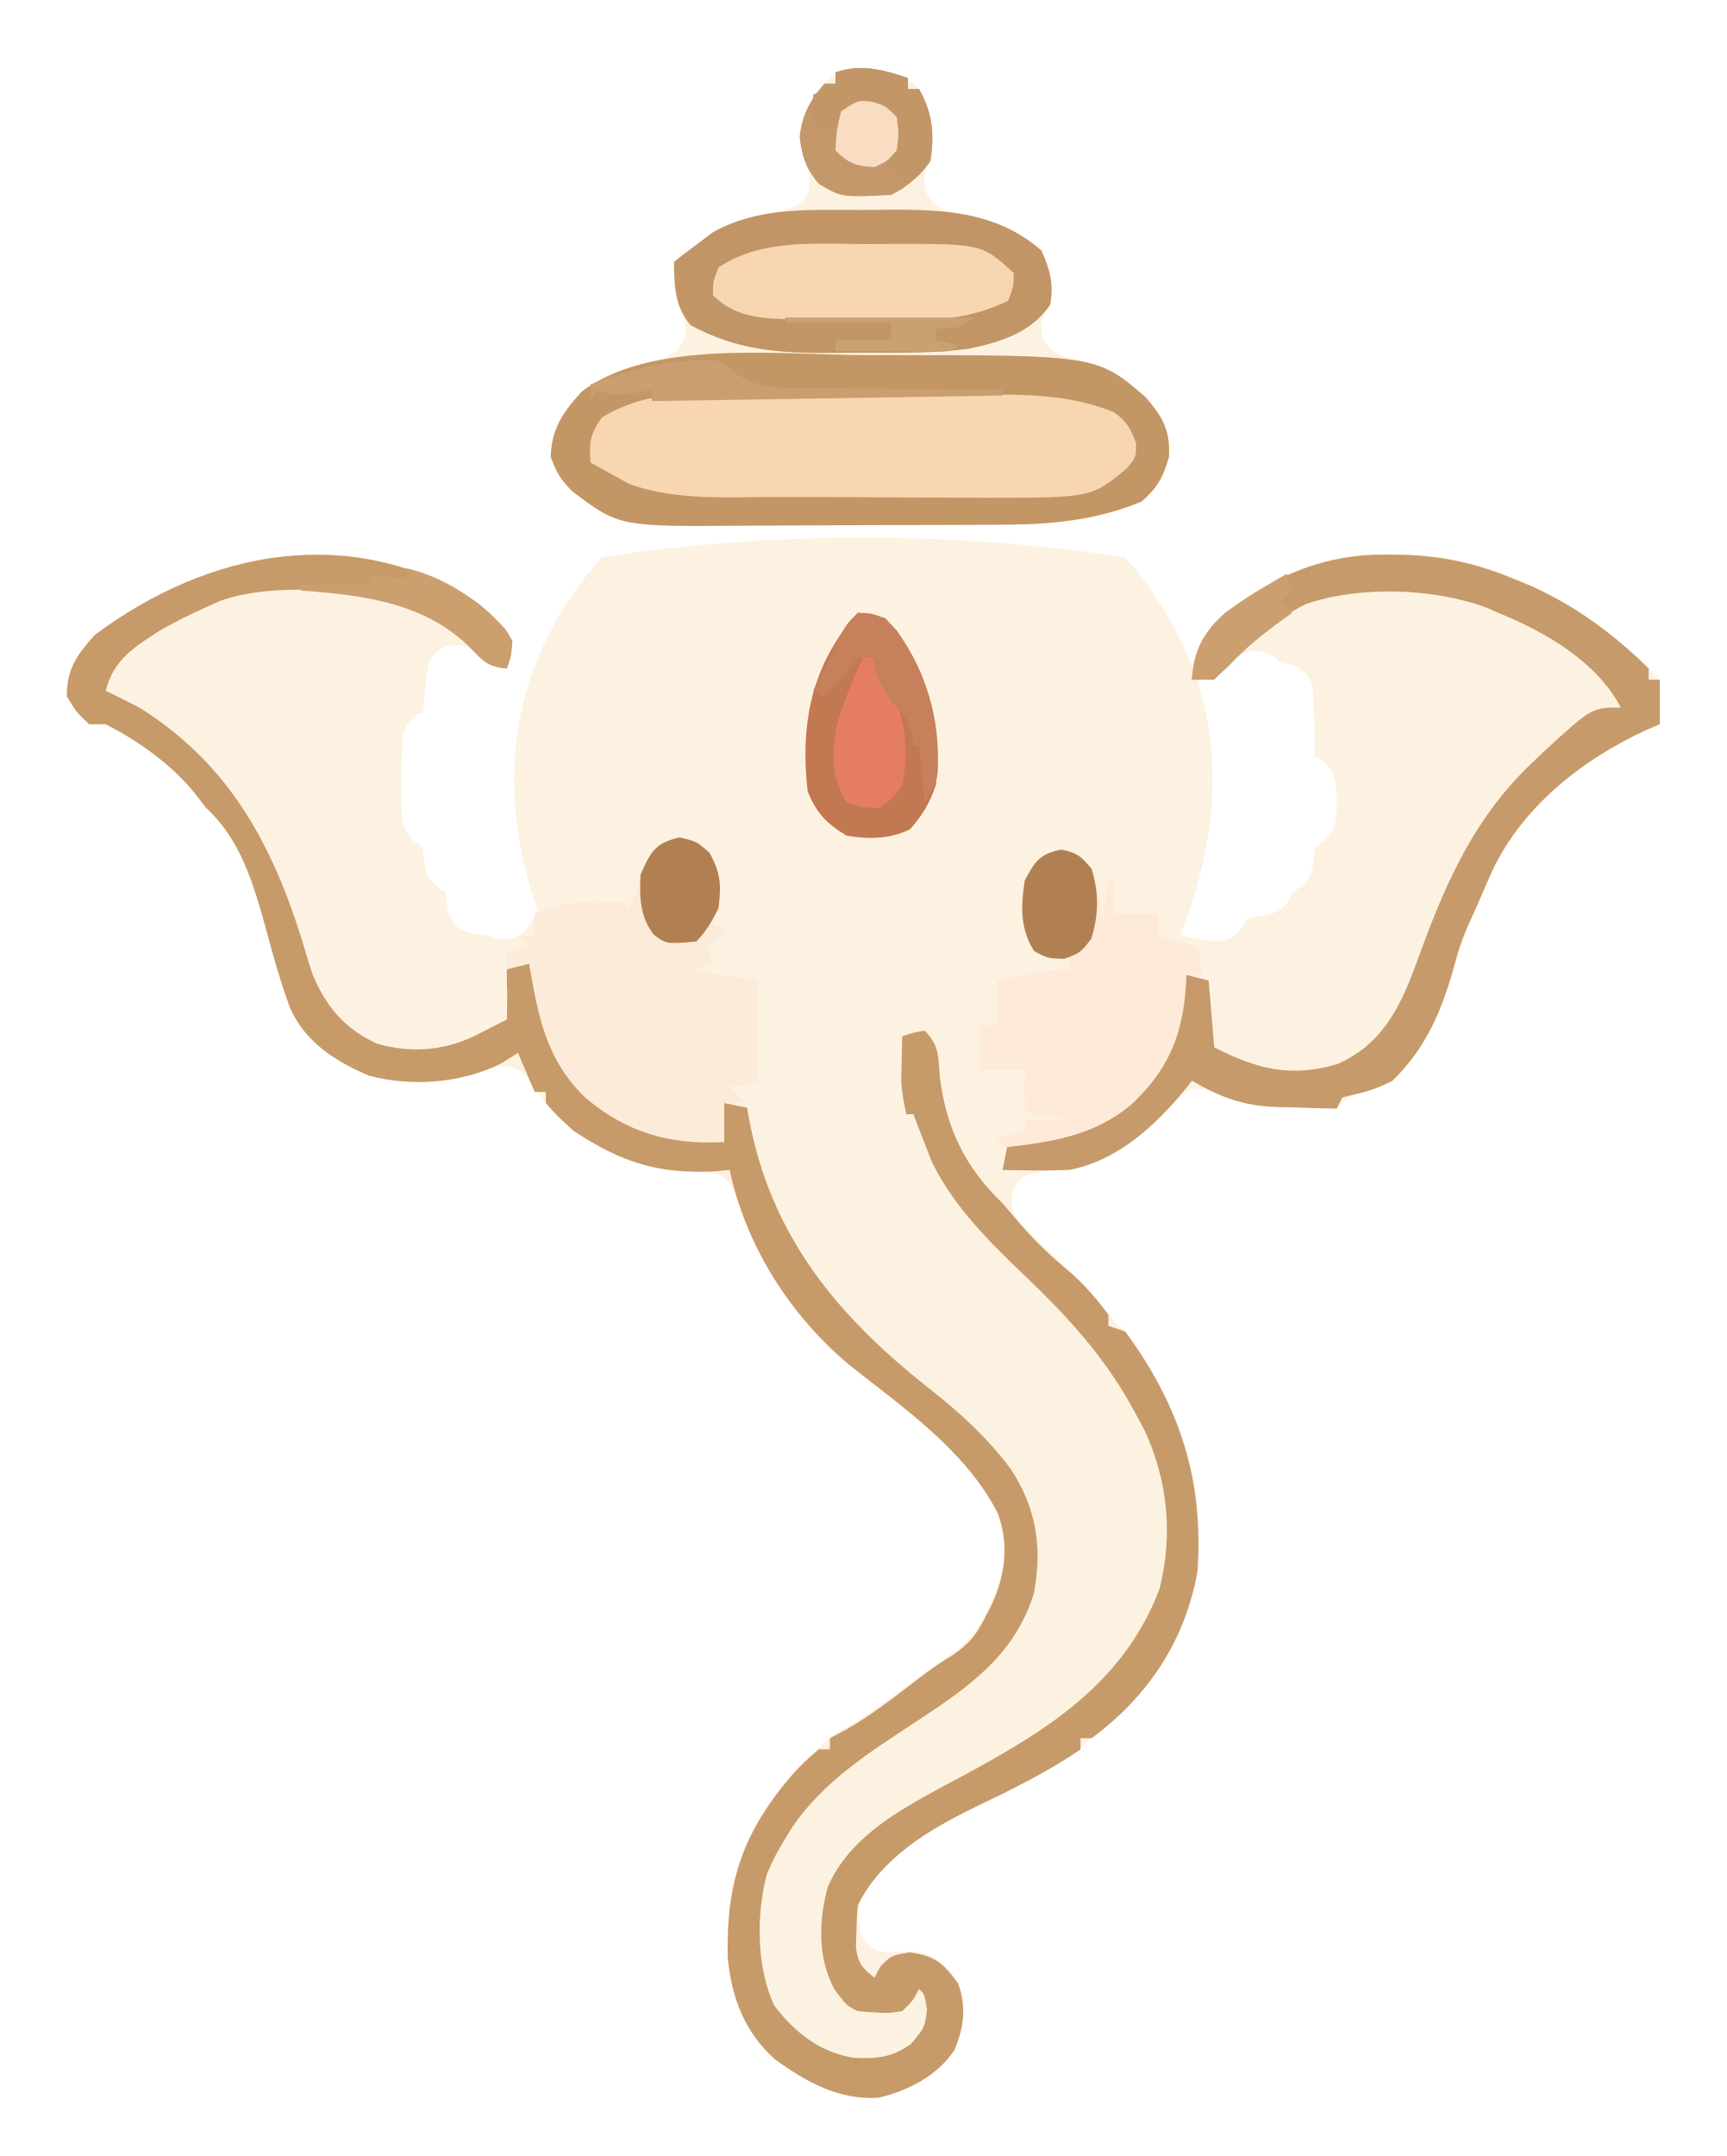
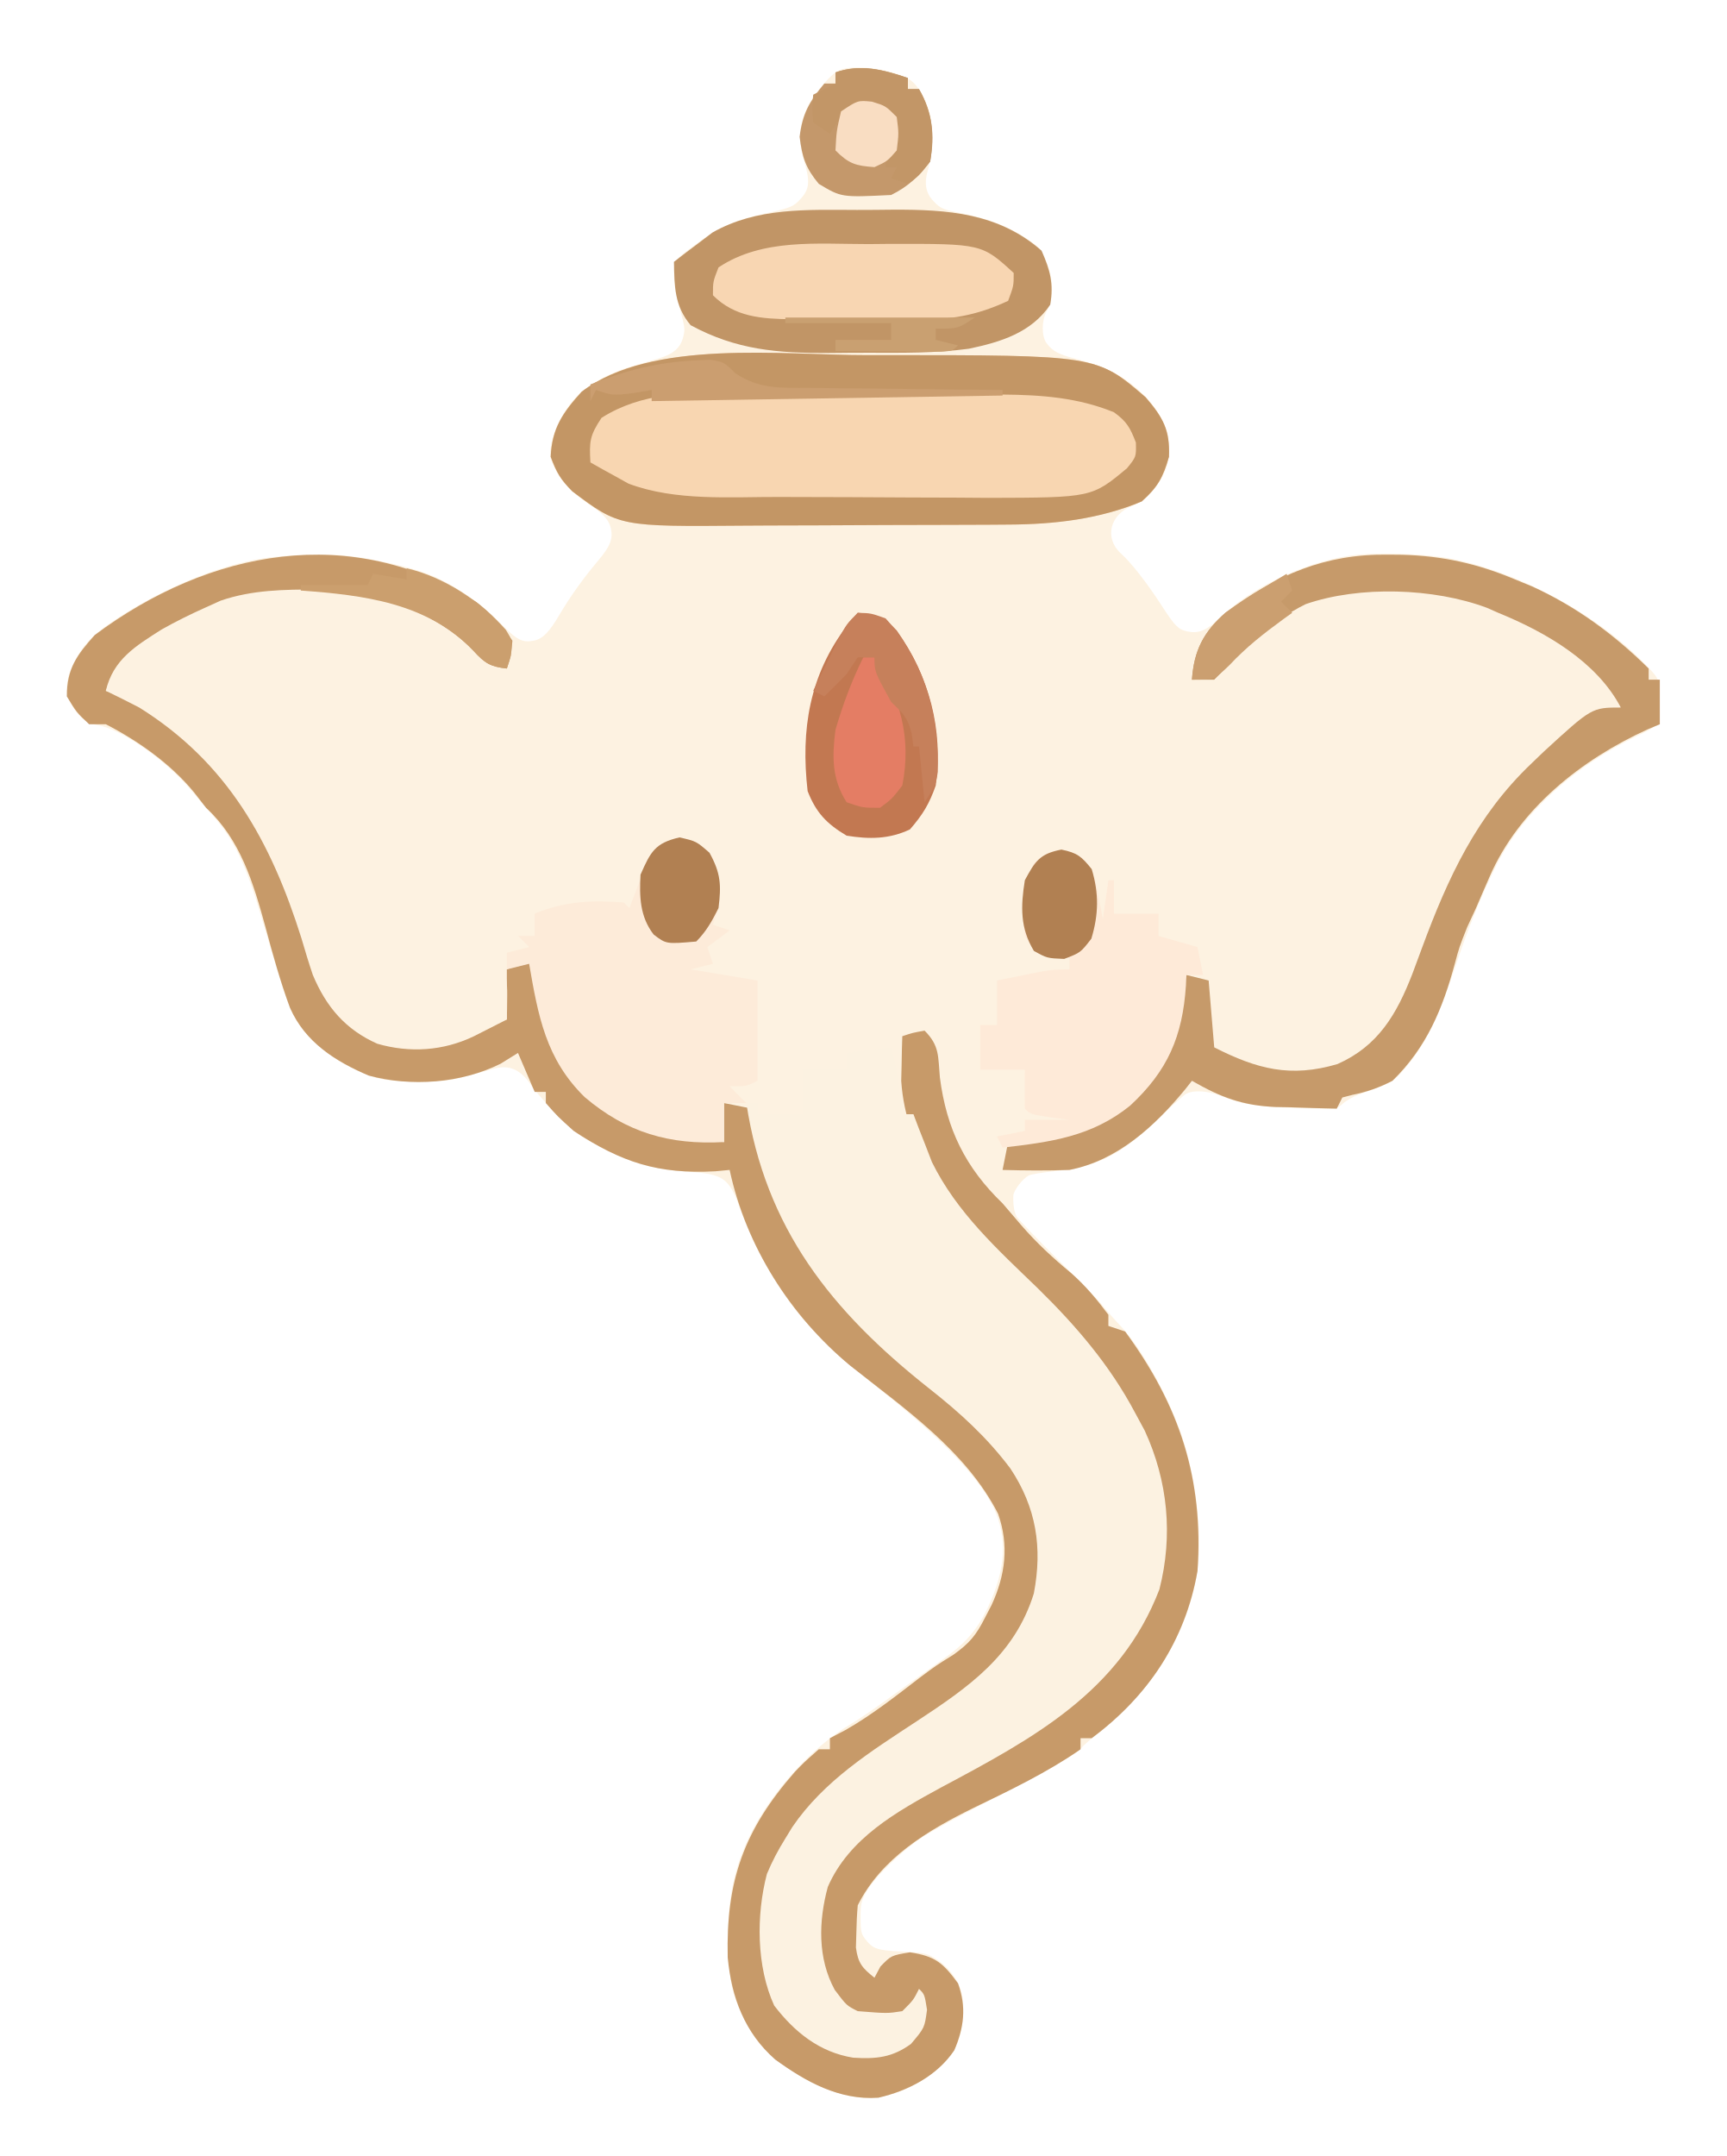
<svg xmlns="http://www.w3.org/2000/svg" viewBox="0 0 310 387" width="310" height="387">
-   <path fill="#FDF2E1" d="M108 100 Q 155 93 202 100 Q 228 130 211 170 Q 192 203 155 208 Q 118 203 99 170 Q 82 130 108 100 Z" />
-   <svg width="310" height="387" viewBox="0 0 930 1162" preserveAspectRatio="none">
+   <svg width="310" height="387" viewBox="0 0 930 1161" preserveAspectRatio="none">
    <g transform="translate(0,1161) scale(0.1,-0.1)" fill="#fdf2e1" stroke="none">
-       <path d="M4561 11239 c-43 -8 -73 -30 -148 -109 -13 -14 -40 -58 -60 -98 -50 -103 -55 -178 -18 -287 31 -93 34 -144 8 -188 -29 -48 -73 -72 -160 -87 -106 -18 -233 -55 -296 -86 -29 -15 -98 -61 -155 -103 -103 -76 -103 -76 -98 -172 3 -74 10 -111 32 -164 15 -39 27 -87 26 -111 -1 -75 -47 -134 -121 -154 -188 -49 -238 -66 -319 -106 -100 -49 -148 -91 -213 -188 -128 -190 -84 -345 142 -495 130 -88 183 -102 410 -110 102 -3 610 -3 1130 0 1082 6 1064 5 1332 91 89 29 103 36 144 82 158 175 127 394 -81 567 -93 78 -189 124 -303 147 -98 20 -145 42 -175 83 -40 53 -40 134 -1 188 39 52 36 160 -6 271 -17 44 -32 63 -74 94 -107 78 -238 131 -387 156 -82 13 -103 22 -138 54 -57 51 -70 132 -32 206 20 39 22 55 18 159 -8 236 -85 325 -308 360 -74 12 -88 12 -149 0z" />
-       <path d="M7318 8620 c-154 -18 -317 -66 -443 -132 -117 -61 -275 -170 -329 -229 -75 -80 -125 -193 -126 -281 0 -28 1 -28 63 -28 63 0 63 0 122 61 33 33 73 67 89 76 55 29 149 13 186 -31 7 -9 30 -19 52 -22 50 -9 97 -40 122 -84 19 -31 21 -55 25 -225 3 -190 3 -190 34 -210 65 -43 87 -98 87 -225 0 -127 -22 -182 -87 -225 -27 -18 -31 -27 -36 -82 -4 -34 -13 -76 -21 -92 -14 -25 -61 -73 -83 -83 -4 -1 -17 -21 -28 -43 -28 -55 -71 -80 -157 -93 -40 -6 -74 -15 -75 -19 -9 -26 -46 -74 -67 -88 -49 -32 -93 -35 -203 -13 -117 24 -158 46 -187 100 -18 33 -24 36 -78 42 -63 6 -103 23 -129 52 -24 27 -49 80 -49 102 0 14 -9 21 -32 26 -21 4 -51 26 -85 61 -87 90 -137 113 -207 94 -64 -17 -105 -55 -139 -127 -29 -62 -31 -73 -31 -186 0 -80 5 -129 13 -145 8 -13 13 -46 13 -72 0 -79 -50 -143 -123 -158 -34 -7 -34 -7 -41 -83 -8 -85 -22 -120 -64 -160 -16 -14 -37 -38 -47 -52 -25 -37 -73 -58 -127 -58 -52 0 -81 12 -122 50 -27 24 -30 25 -82 13 -29 -6 -62 -21 -72 -32 -32 -35 -66 -47 -178 -63 -94 -13 -110 -18 -127 -41 -31 -38 -70 -55 -157 -64 -42 -5 -93 -13 -112 -18 -68 -18 -137 13 -175 78 -18 30 -20 56 -23 227 -4 192 -4 192 -30 198 -15 3 -35 8 -44 10 -28 8 -67 44 -85 77 -18 35 -21 124 -6 152 8 14 5 26 -13 53 -13 19 -24 44 -25 56 0 12 -1 68 -3 126 -3 136 -29 200 -100 247 -80 54 -158 52 -232 -3 -31 -23 -89 -125 -98 -175 -7 -34 -41 -76 -78 -95 -18 -9 -78 -19 -156 -25 -144 -10 -160 -13 -255 -40 -61 -18 -69 -23 -83 -57 -38 -93 -133 -138 -222 -104 -15 6 -53 13 -84 17 -102 11 -153 65 -164 173 -4 34 -10 62 -15 62 -15 0 -70 53 -85 81 -8 16 -17 58 -21 92 -5 55 -9 64 -36 82 -46 29 -75 79 -82 139 -4 29 -5 142 -3 252 3 164 6 205 20 230 17 31 66 78 88 86 7 2 15 53 20 125 5 71 14 132 23 149 29 56 78 86 142 86 51 0 76 -12 132 -63 42 -38 110 -66 136 -56 15 6 37 78 37 125 0 84 -228 281 -420 363 -89 38 -304 93 -427 109 -133 18 -419 8 -546 -20 -156 -33 -330 -95 -483 -170 -154 -76 -353 -203 -397 -253 -77 -88 -127 -196 -127 -275 0 -39 41 -110 87 -153 20 -19 44 -28 83 -33 123 -16 378 -197 515 -367 33 -41 84 -102 115 -135 115 -128 174 -261 275 -614 93 -326 127 -422 171 -489 102 -154 301 -277 492 -306 162 -25 304 -15 454 31 135 41 151 44 192 34 51 -11 86 -38 113 -85 33 -60 209 -242 272 -282 95 -61 271 -140 363 -163 49 -12 148 -25 223 -30 193 -12 214 -27 274 -202 91 -260 233 -489 435 -697 57 -58 189 -173 301 -261 301 -238 431 -360 545 -515 166 -225 181 -422 50 -691 -59 -122 -114 -185 -223 -257 -46 -30 -139 -97 -208 -149 -143 -109 -284 -205 -349 -238 -54 -27 -192 -149 -279 -246 -122 -136 -224 -305 -274 -454 -51 -148 -62 -230 -62 -435 1 -178 3 -195 29 -280 15 -49 43 -120 63 -157 107 -204 387 -384 629 -405 58 -5 86 -1 145 17 148 44 289 141 344 234 54 92 69 259 31 349 -23 56 -100 132 -159 157 -38 17 -68 22 -112 21 -121 -5 -156 -2 -188 16 -65 38 -96 122 -81 219 15 103 169 277 348 395 50 33 208 119 351 191 306 155 453 240 515 299 25 24 72 64 104 89 81 62 221 212 282 300 93 136 166 297 207 459 18 73 21 113 20 261 -2 215 -24 357 -88 548 -72 216 -253 538 -328 587 -18 11 -49 47 -71 80 -37 57 -85 107 -365 379 -67 65 -129 132 -137 148 -19 36 -20 107 -4 140 37 70 72 86 228 102 223 24 358 94 567 297 66 64 131 122 143 128 38 20 102 15 162 -13 117 -53 262 -75 509 -76 134 0 134 0 172 34 21 19 57 40 81 46 108 27 179 63 225 114 116 129 196 280 263 497 73 238 204 555 285 690 95 159 240 314 410 441 103 77 272 175 369 216 66 27 66 27 66 145 0 118 0 118 -42 169 -63 73 -237 219 -363 303 -231 154 -508 267 -755 309 -117 19 -359 28 -462 16z" />
-       <path d="M4593 8288 c-34 -39 -99 -140 -137 -216 -91 -180 -119 -318 -114 -557 3 -167 4 -171 33 -224 37 -67 112 -143 169 -171 53 -25 204 -28 287 -5 68 20 125 79 177 185 37 75 37 75 36 250 -1 156 -4 186 -27 275 -33 123 -128 319 -192 395 -52 61 -105 89 -171 89 -30 1 -46 -5 -61 -21z" />
+       <path d="M4543 11239 c-32 -7 -55 -24 -96 -69 -127 -136 -164 -270 -118 -420 35 -115 32 -157 -15 -209 -39 -44 -56 -51 -199 -82 -143 -30 -237 -70 -336 -142 -153 -110 -149 -105 -149 -184 0 -38 7 -93 15 -123 45 -166 46 -167 36 -210 -14 -62 -53 -97 -136 -121 -38 -11 -101 -30 -140 -41 -117 -33 -233 -96 -296 -160 -70 -71 -127 -178 -140 -263 -10 -61 -9 -67 20 -129 33 -69 97 -135 193 -198 70 -48 98 -79 108 -122 13 -58 -3 -98 -70 -177 -79 -94 -150 -193 -207 -290 -53 -91 -89 -128 -134 -138 -65 -14 -94 1 -187 96 -122 125 -286 231 -427 276 -122 40 -308 77 -423 87 -138 11 -356 -1 -477 -26 -248 -51 -530 -175 -768 -337 -102 -69 -155 -127 -199 -216 -45 -89 -50 -165 -15 -223 41 -70 85 -105 142 -113 124 -17 377 -194 507 -354 29 -35 79 -93 110 -128 118 -132 181 -263 268 -558 110 -372 134 -445 165 -511 58 -120 187 -235 349 -309 105 -49 170 -60 341 -59 156 1 146 0 391 68 88 25 150 -3 209 -94 12 -19 68 -82 123 -140 80 -85 117 -116 188 -155 200 -113 322 -151 533 -165 187 -12 218 -34 276 -195 71 -196 169 -377 294 -540 91 -120 240 -261 456 -433 337 -269 533 -472 614 -636 79 -162 70 -336 -29 -544 -57 -120 -122 -194 -245 -280 -44 -31 -156 -112 -249 -179 -92 -68 -200 -142 -240 -165 -215 -126 -443 -379 -555 -619 -86 -182 -117 -359 -108 -609 6 -165 22 -235 86 -365 67 -136 149 -217 323 -318 100 -57 218 -97 314 -104 189 -15 454 141 514 302 30 82 38 204 16 276 -19 66 -77 137 -144 176 -42 25 -60 28 -175 34 -138 7 -157 14 -201 73 -17 23 -21 42 -21 109 0 72 4 89 30 137 42 78 192 224 305 298 52 34 217 124 365 199 281 142 469 250 492 283 8 11 47 44 87 75 102 76 251 235 324 343 117 175 194 376 214 558 23 202 -16 504 -92 718 -74 209 -213 456 -320 571 -36 38 -83 91 -103 117 -21 27 -131 139 -244 250 -112 112 -211 214 -218 228 -13 26 -19 64 -17 112 2 28 50 91 83 108 10 6 76 17 146 24 233 26 352 88 568 297 61 58 121 112 134 119 42 22 120 16 195 -14 110 -44 186 -56 408 -63 207 -6 207 -6 241 24 19 17 57 38 83 48 163 57 183 67 223 110 127 138 200 279 300 580 69 209 140 384 224 552 139 276 419 531 761 693 115 55 115 55 115 177 1 123 1 123 -66 194 -257 272 -676 503 -1051 579 -153 31 -424 38 -562 16 -254 -42 -525 -174 -696 -338 -68 -65 -109 -81 -170 -68 -49 11 -66 29 -141 145 -76 117 -161 226 -216 275 -91 83 -59 212 65 257 61 22 129 91 166 171 22 47 27 71 27 137 0 69 -4 89 -31 145 -37 76 -93 143 -175 206 -77 59 -161 97 -284 129 -103 26 -135 43 -168 87 -28 37 -27 124 1 172 42 71 37 184 -12 291 -20 45 -35 60 -102 104 -97 63 -199 103 -332 130 -116 23 -126 27 -165 69 -41 42 -50 96 -30 163 21 71 28 229 13 299 -16 71 -50 137 -92 177 -59 57 -270 97 -375 72z" />
    </g>
  </svg>
  <path d="M0 0 C0.827 0.008 1.654 0.015 2.506 0.023 C9.754 0.216 16.047 1.623 22.75 4.438 C23.753 4.85 24.756 5.263 25.789 5.688 C33.756 9.311 40.526 14.301 46.75 20.438 C46.75 21.097 46.75 21.757 46.75 22.438 C47.41 22.438 48.07 22.438 48.75 22.438 C48.75 25.078 48.75 27.718 48.75 30.438 C48.023 30.743 47.296 31.049 46.547 31.363 C34.707 36.752 23.48 45.62 18.188 57.812 C17.765 58.782 17.342 59.751 16.906 60.75 C16.525 61.637 16.143 62.524 15.75 63.438 C15.234 64.551 14.719 65.665 14.188 66.812 C12.75 70.438 12.75 70.438 11.961 73.367 C9.753 81.527 6.892 88.435 0.75 94.438 C-1.681 95.687 -3.796 96.419 -6.465 96.973 C-6.759 97.049 -6.759 97.049 -8.25 97.438 C-8.58 98.097 -8.91 98.757 -9.25 99.438 C-12.085 99.377 -14.916 99.29 -17.75 99.188 C-18.541 99.173 -19.333 99.159 -20.148 99.145 C-26.127 98.9 -30.059 97.414 -35.25 94.438 C-35.651 94.945 -36.052 95.453 -36.465 95.977 C-41.92 102.582 -48.59 108.739 -57.25 110.438 C-61.256 110.582 -65.243 110.554 -69.25 110.438 C-69.415 109.447 -69.415 109.447 -70.25 104.438 C-69.425 104.273 -69.425 104.273 -65.25 103.438 C-65.25 102.778 -65.25 102.118 -65.25 101.438 C-62.61 101.438 -59.97 101.438 -57.25 101.438 C-58.384 101.293 -59.519 101.149 -60.688 101 C-64.25 100.438 -64.25 100.438 -65.25 99.438 C-65.291 97.105 -65.292 94.77 -65.25 92.438 C-67.89 92.438 -70.53 92.438 -73.25 92.438 C-73.25 89.798 -73.25 87.157 -73.25 84.438 C-72.26 84.438 -71.27 84.438 -70.25 84.438 C-70.25 81.798 -70.25 79.157 -70.25 76.438 C-68.604 76.103 -66.959 75.77 -65.312 75.438 C-64.396 75.252 -63.479 75.066 -62.535 74.875 C-60.521 74.489 -59.273 74.438 -57.25 74.438 C-57.25 73.778 -57.25 73.118 -57.25 72.438 C-58.199 72.334 -59.148 72.231 -60.125 72.125 C-63.25 71.438 -63.25 71.438 -65.25 68.438 C-65.953 63.613 -65.894 59.631 -63.562 55.312 C-61.25 53.438 -61.25 53.438 -58.688 52.938 C-55.796 53.531 -55.08 54.17 -53.25 56.438 C-52.52 58.699 -52.52 58.699 -52.062 61.125 C-51.904 61.933 -51.745 62.741 -51.582 63.574 C-51.472 64.189 -51.363 64.804 -51.25 65.438 C-50.92 63.127 -50.59 60.817 -50.25 58.438 C-49.92 58.438 -49.59 58.438 -49.25 58.438 C-49.25 60.417 -49.25 62.398 -49.25 64.438 C-46.61 64.438 -43.97 64.438 -41.25 64.438 C-41.25 65.757 -41.25 67.077 -41.25 68.438 C-40.948 68.462 -40.948 68.462 -39.422 68.586 C-38.623 68.661 -37.823 68.735 -37 68.812 C-36.211 68.882 -35.422 68.952 -34.609 69.023 C-32.164 69.453 -30.402 70.224 -28.25 71.438 C-28.58 72.097 -28.91 72.757 -29.25 73.438 C-29.004 75.322 -28.681 77.198 -28.312 79.062 C-28.118 80.065 -27.923 81.068 -27.723 82.102 C-27.567 82.872 -27.411 83.643 -27.25 84.438 C-27.273 83.317 -27.296 82.197 -27.32 81.043 C-27.339 79.57 -27.357 78.098 -27.375 76.625 C-27.392 75.887 -27.409 75.149 -27.426 74.389 C-27.461 70.525 -27.444 68.728 -25.25 65.438 C-23.305 65.145 -23.305 65.145 -21.125 65.25 C-19.846 65.312 -18.567 65.374 -17.25 65.438 C-17.25 63.787 -17.25 62.137 -17.25 60.438 C-15.93 60.438 -14.61 60.438 -13.25 60.438 C-13.25 57.798 -13.25 55.157 -13.25 52.438 C-11.93 52.438 -10.61 52.438 -9.25 52.438 C-9.25 47.157 -9.25 41.877 -9.25 36.438 C-10.57 36.438 -11.89 36.438 -13.25 36.438 C-13.25 31.157 -13.25 25.877 -13.25 20.438 C-15.23 20.108 -17.21 19.778 -19.25 19.438 C-21.125 17.875 -21.125 17.875 -22.25 16.438 C-20.93 16.438 -19.61 16.438 -18.25 16.438 C-17.92 14.457 -17.59 12.477 -17.25 10.438 C-21.288 13.327 -25.113 16.165 -28.5 19.812 C-31.25 22.438 -31.25 22.438 -35.25 22.438 C-34.872 17.142 -33.158 13.915 -29.25 10.438 C-20.087 3.631 -11.459 -0.149 0 0 Z " fill="#FDF2E1" transform="translate(249.25,99.5625)" />
  <path d="M0 0 C2.656 2.079 4.551 4.126 6.445 6.914 C6.195 9.727 6.195 9.727 5.445 11.914 C2.469 11.583 1.501 10.975 -0.555 8.727 C-5.521 3.387 -14.234 -0.695 -21.534 -1.231 C-23.791 -1.256 -26.048 -1.272 -28.305 -1.273 C-29.078 -1.286 -29.852 -1.298 -30.648 -1.311 C-42.825 -1.341 -54.111 3.27 -63.555 10.914 C-65.617 13.789 -65.617 13.789 -66.555 15.914 C-66.116 16.042 -66.116 16.042 -63.895 16.688 C-49.544 21.958 -40.584 35.177 -34.367 48.449 C-32.431 53.101 -30.972 57.831 -29.555 62.664 C-27.612 69.023 -25.866 73.82 -19.93 77.289 C-14.348 79.754 -8.757 80.045 -2.988 78.008 C-1.43 77.307 0.113 76.571 1.633 75.789 C3.445 74.914 3.445 74.914 5.445 74.914 C5.445 71.944 5.445 68.974 5.445 65.914 C6.765 65.254 8.085 64.594 9.445 63.914 C9.713 64.863 9.982 65.812 10.258 66.789 C10.443 67.426 10.629 68.063 10.82 68.719 C11.259 70.26 11.674 71.807 12.07 73.359 C14.221 81.353 17.41 87.213 24.43 91.852 C30.664 95.138 37.502 96.271 44.445 96.914 C44.445 94.604 44.445 92.294 44.445 89.914 C46.095 90.244 47.745 90.574 49.445 90.914 C49.561 91.434 49.561 91.434 50.145 94.062 C55.581 117.688 69.886 132.488 89.012 146.84 C91.675 149.11 93.582 151.457 95.633 154.289 C96.307 155.204 96.981 156.12 97.676 157.062 C101.447 163.14 102.252 168.914 101.445 175.914 C98.578 187.765 90.466 194.637 80.539 200.941 C75.674 204.043 71.055 207.449 66.445 210.914 C65.775 211.392 65.105 211.871 64.414 212.363 C58.361 216.996 54.831 223.758 52.445 230.914 C51.394 246.83 51.394 246.83 55.445 252.914 C58.959 256.694 62.242 259.548 67.531 260.152 C71.528 260.282 73.911 260.198 77.508 258.289 C79.445 255.914 79.445 255.914 79.758 252.664 C79.706 252.21 79.706 252.21 79.445 249.914 C79.115 250.574 78.785 251.234 78.445 251.914 C76.445 253.914 76.445 253.914 72.57 254.477 C69.136 254.306 68.443 253.912 65.57 251.664 C60.88 245.595 60.696 240.464 61.445 232.914 C63.531 224.739 70.639 219.265 77.532 215.007 C80.938 213.116 84.367 211.281 87.82 209.477 C100.024 203.096 111.807 196.445 118.445 183.914 C118.857 183.168 119.268 182.421 119.691 181.652 C123.911 172.819 123.964 162.457 120.883 153.227 C120.115 151.436 119.301 149.664 118.445 147.914 C118.226 147.449 118.226 147.449 117.113 145.098 C111.518 134.459 102.849 125.918 94.117 117.785 C85.209 109.429 77.08 98.637 76.25 85.922 C76.273 84.971 76.296 84.019 76.32 83.039 C76.338 82.072 76.356 81.105 76.375 80.109 C76.398 79.385 76.421 78.66 76.445 77.914 C78.32 77.289 78.32 77.289 80.445 76.914 C83.173 79.642 82.845 81.542 83.195 85.352 C84.389 94.566 87.766 101.481 94.445 107.914 C95.56 109.197 96.664 110.489 97.758 111.789 C100.557 115.025 103.51 117.75 106.801 120.469 C109.372 122.729 111.391 125.176 113.445 127.914 C113.445 128.574 113.445 129.234 113.445 129.914 C114.435 130.244 115.425 130.574 116.445 130.914 C126.225 144.228 130.564 157.383 129.445 173.914 C127.247 186.406 120.594 196.404 110.445 203.914 C109.785 203.914 109.125 203.914 108.445 203.914 C108.445 204.574 108.445 205.234 108.445 205.914 C102.453 210.073 95.814 213.254 89.258 216.414 C81.016 220.476 72.7 225.404 68.445 233.914 C68.299 235.555 68.224 237.204 68.195 238.852 C68.17 239.727 68.144 240.602 68.117 241.504 C68.502 244.333 69.252 245.165 71.445 246.914 C71.796 246.254 72.147 245.594 72.508 244.914 C74.445 242.914 74.445 242.914 77.82 242.352 C82.373 243.058 83.73 244.24 86.445 247.914 C87.983 252.24 87.528 255.789 85.777 259.945 C82.642 264.58 77.499 267.195 72.141 268.457 C65.097 268.921 59.193 265.618 53.621 261.598 C48.13 256.743 45.786 250.467 45.098 243.285 C44.776 229.446 48.051 220.351 57.164 209.953 C58.758 208.289 58.758 208.289 61.445 205.914 C62.105 205.914 62.765 205.914 63.445 205.914 C63.445 205.254 63.445 204.594 63.445 203.914 C64.353 203.44 65.26 202.965 66.195 202.477 C70.932 199.785 75.166 196.444 79.48 193.133 C82.445 190.914 82.445 190.914 85.641 188.918 C88.505 186.871 89.69 185.451 91.258 182.352 C91.656 181.587 92.054 180.823 92.465 180.035 C94.948 174.663 95.637 169.298 93.645 163.641 C87.87 152.33 76.793 144.732 67.062 137.027 C56.313 128.095 48.374 115.58 45.445 101.914 C44.597 101.995 43.749 102.076 42.875 102.16 C32.639 102.711 26.003 100.564 17.445 94.914 C14.543 92.301 14.543 92.301 12.445 89.914 C12.445 89.254 12.445 88.594 12.445 87.914 C11.785 87.914 11.125 87.914 10.445 87.914 C9.455 85.604 8.465 83.294 7.445 80.914 C6.414 81.553 5.383 82.193 4.32 82.852 C-2.763 86.374 -11.731 87.04 -19.367 84.977 C-25.398 82.387 -30.729 79.019 -33.482 72.829 C-35.239 68.062 -36.592 63.2 -37.897 58.294 C-40.069 50.43 -42.375 42.6 -48.555 36.914 C-49.277 35.986 -49.998 35.058 -50.742 34.102 C-54.926 29.02 -60.722 24.914 -66.555 21.914 C-67.545 21.914 -68.535 21.914 -69.555 21.914 C-71.805 19.789 -71.805 19.789 -73.555 16.914 C-73.555 11.954 -71.782 9.525 -68.555 5.914 C-47.978 -9.455 -22.351 -14.271 0 0 Z " fill="#C79A69" transform="translate(85.55469,108.0859)" />
  <path d="M0 0 C1.149 3.939 1.526 7.936 2 12 C2.66 12 3.32 12 4 12 C4.146 12.387 4.146 12.387 4.883 14.344 C5.293 15.385 5.703 16.427 6.125 17.5 C6.322 18.01 6.322 18.01 7.32 20.594 C11.798 29.674 19.089 36.251 26.279 43.201 C33.212 49.993 39.255 57.023 43.812 65.625 C44.094 66.147 44.094 66.147 45.52 68.789 C49.684 77.821 50.632 87.61 48.16 97.289 C41.124 115.626 25.552 124.01 9.053 132.799 C1.007 137.179 -7.552 141.923 -11.375 150.695 C-13.041 156.837 -13.232 163.51 -10.125 169.188 C-8 172 -8 172 -6 173 C-0.681 173.422 -0.681 173.422 2 173 C4 171 4 171 5 169 C6 170 6 170 6.438 172.75 C6 176 6 176 3.562 178.875 C0.197 181.341 -2.735 181.612 -6.832 181.352 C-12.885 180.37 -17.352 176.758 -21 172 C-24.209 164.999 -24.244 155.749 -22.312 148.375 C-21.367 146.105 -20.297 144.088 -19 142 C-18.588 141.326 -18.175 140.652 -17.75 139.957 C-12.088 131.642 -3.647 126.369 4.625 120.938 C13.894 114.83 22.156 109.148 25.613 98.027 C27.193 89.745 26.044 82.589 21.406 75.598 C17.153 69.942 12.34 65.575 6.797 61.211 C-10.689 47.388 -22.601 32.516 -26 10 C-25.34 10 -24.68 10 -24 10 C-24 10.66 -24 11.32 -24 12 C-21.36 12 -18.72 12 -16 12 C-16 9.36 -16 6.72 -16 4 C-13.36 4 -10.72 4 -8 4 C-8 3.01 -8 2.02 -8 1 C-5.36 0.67 -2.72 0.34 0 0 Z " fill="#FCF2E1" transform="translate(160,188)" />
  <path d="M0 0 C0.873 -0.002 1.747 -0.003 2.646 -0.005 C41.263 -0.009 41.263 -0.009 50.062 7.562 C53.174 11.178 54.45 13.446 54.25 18.25 C53.166 21.966 52.269 23.638 49.375 26.25 C41.781 29.439 33.724 30.363 25.544 30.411 C24.226 30.421 22.907 30.43 21.548 30.44 C20.123 30.445 18.698 30.449 17.273 30.453 C16.546 30.456 15.818 30.459 15.069 30.462 C11.215 30.477 7.362 30.486 3.508 30.49 C-0.435 30.496 -4.378 30.52 -8.322 30.548 C-11.386 30.567 -14.451 30.572 -17.516 30.574 C-18.968 30.577 -20.419 30.584 -21.871 30.598 C-44.435 30.789 -44.435 30.789 -52.875 24.438 C-54.972 22.325 -55.676 21.113 -56.75 18.25 C-56.537 13.136 -54.573 10.295 -51.188 6.562 C-38.608 -3.003 -15.112 0.015 0 0 Z " fill="#F8D6B1" transform="translate(155.625,63.75)" />
  <path d="M0 0 C0.773 -0.012 1.546 -0.024 2.342 -0.037 C7.301 -0.05 11.36 0.603 16.062 2.188 C15.733 2.847 15.403 3.507 15.062 4.188 C15.888 4.517 15.888 4.517 20.062 6.188 C19.733 11.468 19.403 16.748 19.062 22.188 C17.743 22.188 16.422 22.188 15.062 22.188 C15.062 30.108 15.062 38.028 15.062 46.188 C16.382 46.188 17.703 46.188 19.062 46.188 C19.062 48.827 19.062 51.468 19.062 54.188 C20.382 54.188 21.703 54.188 23.062 54.188 C23.062 56.827 23.062 59.468 23.062 62.188 C25.703 62.188 28.343 62.188 31.062 62.188 C32.992 66.047 34.187 68.449 34.125 72.812 C34.116 73.63 34.107 74.447 34.098 75.289 C34.086 75.916 34.074 76.542 34.062 77.188 C32.793 77.836 31.522 78.481 30.25 79.125 C29.542 79.485 28.835 79.844 28.105 80.215 C22.607 82.832 16.672 83.224 10.805 81.539 C5.09 78.997 1.63 74.939 -0.785 69.157 C-1.514 66.993 -2.173 64.818 -2.812 62.625 C-8.287 45.225 -16.106 31.065 -31.938 21.188 C-33.924 20.162 -35.921 19.154 -37.938 18.188 C-36.609 12.542 -32.572 10.144 -27.938 7.188 C-25.325 5.716 -22.674 4.411 -19.938 3.188 C-19.071 2.796 -18.205 2.404 -17.312 2 C-11.64 0.059 -5.926 0.005 0 0 Z " fill="#FDF2E1" transform="translate(56.9375,105.8125)" />
  <path d="M0 0 C0.827 0.008 1.654 0.015 2.506 0.023 C9.754 0.216 16.047 1.623 22.75 4.438 C23.753 4.85 24.756 5.263 25.789 5.688 C33.756 9.311 40.526 14.301 46.75 20.438 C46.75 21.097 46.75 21.757 46.75 22.438 C47.41 22.438 48.07 22.438 48.75 22.438 C48.75 25.078 48.75 27.718 48.75 30.438 C48.023 30.743 47.296 31.049 46.547 31.363 C34.707 36.752 23.48 45.62 18.188 57.812 C17.765 58.782 17.342 59.751 16.906 60.75 C16.525 61.637 16.143 62.524 15.75 63.438 C15.234 64.551 14.719 65.665 14.188 66.812 C12.75 70.438 12.75 70.438 11.961 73.367 C9.753 81.527 6.892 88.435 0.75 94.438 C-1.681 95.687 -3.796 96.419 -6.465 96.973 C-7.054 97.126 -7.643 97.279 -8.25 97.438 C-8.58 98.097 -8.91 98.757 -9.25 99.438 C-12.085 99.377 -14.916 99.29 -17.75 99.188 C-18.541 99.173 -19.333 99.159 -20.148 99.145 C-26.127 98.9 -30.059 97.414 -35.25 94.438 C-35.651 94.945 -36.052 95.453 -36.465 95.977 C-41.92 102.582 -48.59 108.739 -57.25 110.438 C-61.256 110.582 -65.243 110.554 -69.25 110.438 C-68.92 108.787 -68.59 107.137 -68.25 105.438 C-67.488 105.351 -66.726 105.265 -65.941 105.176 C-55.709 103.783 -48.331 100.807 -41.688 92.688 C-38.349 87.463 -37.422 81.435 -36.25 75.438 C-34.93 75.767 -33.61 76.097 -32.25 76.438 C-32.085 78.417 -32.085 78.417 -31.25 88.438 C-23.557 92.345 -17.551 93.921 -9.125 91.438 C-1.802 88.204 1.527 82.459 4.322 75.254 C4.904 73.696 5.483 72.136 6.059 70.576 C10.717 57.965 15.858 46.827 25.75 37.438 C26.455 36.759 27.16 36.081 27.887 35.383 C36.541 27.438 36.541 27.438 41.75 27.438 C37.43 19.185 28.22 13.889 19.75 10.438 C19.075 10.14 18.399 9.842 17.703 9.535 C8.177 5.971 -5.15 5.537 -14.812 8.875 C-21.272 12.02 -26.23 17.417 -31.25 22.438 C-32.57 22.438 -33.89 22.438 -35.25 22.438 C-34.872 17.142 -33.158 13.915 -29.25 10.438 C-20.087 3.631 -11.459 -0.149 0 0 Z " fill="#C69A6A" transform="translate(249.25,99.5625)" />
  <path d="M0 0 C3.125 0.438 3.125 0.438 5.5 2.5 C7.493 6.103 7.501 8.374 7.125 12.438 C6.795 13.428 6.465 14.417 6.125 15.438 C7.115 15.768 8.105 16.097 9.125 16.438 C7.805 17.428 6.485 18.417 5.125 19.438 C5.29 19.933 5.29 19.933 6.125 22.438 C4.805 22.767 3.485 23.097 2.125 23.438 C4.105 23.767 4.105 23.767 14.125 25.438 C14.125 31.377 14.125 37.317 14.125 43.438 C12.125 44.438 12.125 44.438 9.125 44.438 C10.115 45.428 11.105 46.417 12.125 47.438 C10.805 47.438 9.485 47.438 8.125 47.438 C8.125 49.748 8.125 52.058 8.125 54.438 C-1.631 54.98 -9.382 52.76 -16.902 46.367 C-23.861 39.56 -25.25 31.847 -26.875 22.438 C-28.195 22.767 -29.515 23.097 -30.875 23.438 C-30.875 22.447 -30.875 21.458 -30.875 20.438 C-29.555 20.108 -28.235 19.778 -26.875 19.438 C-27.535 18.778 -28.195 18.118 -28.875 17.438 C-27.885 17.438 -26.895 17.438 -25.875 17.438 C-25.875 16.118 -25.875 14.798 -25.875 13.438 C-20.575 11.206 -15.544 10.978 -9.875 11.438 C-9.545 11.768 -9.215 12.097 -8.875 12.438 C-8.609 11.739 -8.344 11.04 -8.07 10.32 C-7.717 9.41 -7.364 8.5 -7 7.562 C-6.652 6.658 -6.304 5.753 -5.945 4.82 C-4.446 1.483 -3.668 0.558 0 0 Z " fill="#FDEBD9" transform="translate(121.875,150.5625)" />
  <path d="M0 0 C2.14 0.003 4.278 -0.02 6.417 -0.046 C16.257 -0.091 25.446 0.557 33.144 7.316 C34.696 10.874 35.331 13.163 34.706 17.003 C31.303 22.039 25.829 23.707 20.103 24.912 C14.104 25.73 8.049 25.648 2.005 25.631 C-0.351 25.628 -2.707 25.652 -5.063 25.677 C-14.214 25.715 -21.635 25.144 -29.856 20.691 C-32.785 17.213 -32.752 13.749 -32.856 9.316 C-31.392 8.172 -29.909 7.052 -28.419 5.941 C-27.595 5.314 -26.772 4.688 -25.923 4.042 C-17.913 -0.468 -8.969 -0.028 0 0 Z " fill="#C19566" transform="translate(153.8564,37.68433)" />
  <path d="M0 0 C0.873 -0.002 1.747 -0.003 2.646 -0.005 C41.263 -0.009 41.263 -0.009 50.062 7.562 C53.174 11.178 54.45 13.446 54.25 18.25 C53.166 21.966 52.269 23.638 49.375 26.25 C41.781 29.439 33.724 30.363 25.544 30.411 C24.226 30.421 22.907 30.43 21.548 30.44 C20.123 30.445 18.698 30.449 17.273 30.453 C16.546 30.456 15.818 30.459 15.069 30.462 C11.215 30.477 7.362 30.486 3.508 30.49 C-0.435 30.496 -4.378 30.52 -8.322 30.548 C-11.386 30.567 -14.451 30.572 -17.516 30.574 C-18.968 30.577 -20.419 30.584 -21.871 30.598 C-44.435 30.789 -44.435 30.789 -52.875 24.438 C-54.972 22.325 -55.676 21.113 -56.75 18.25 C-56.537 13.136 -54.573 10.295 -51.188 6.562 C-38.608 -3.003 -15.112 0.015 0 0 Z M-47.625 11.25 C-49.777 14.478 -49.826 15.534 -49.625 19.25 C-48.179 20.084 -46.717 20.891 -45.25 21.688 C-44.438 22.14 -43.626 22.592 -42.789 23.059 C-34.312 26.251 -24.433 25.423 -15.508 25.453 C-14.848 25.456 -14.188 25.459 -13.508 25.462 C-10.019 25.477 -6.53 25.486 -3.041 25.49 C0.525 25.496 4.091 25.52 7.656 25.548 C10.434 25.567 13.212 25.572 15.991 25.574 C17.933 25.578 19.876 25.597 21.819 25.616 C40.39 25.569 40.39 25.569 46.713 20.302 C48.375 18.25 48.375 18.25 48.312 15.688 C47.288 13.023 46.676 11.917 44.375 10.25 C37.92 7.609 31.319 7.131 24.405 7.073 C23.747 7.066 23.089 7.06 22.411 7.053 C20.257 7.034 18.103 7.022 15.949 7.012 C15.207 7.008 14.465 7.004 13.7 6.999 C9.772 6.979 5.844 6.964 1.916 6.955 C-2.115 6.944 -6.146 6.909 -10.177 6.87 C-13.301 6.843 -16.424 6.835 -19.548 6.832 C-21.033 6.827 -22.518 6.815 -24.003 6.797 C-32.315 6.698 -40.354 6.66 -47.625 11.25 Z " fill="#C39665" transform="translate(155.625,63.75)" />
  <path d="M0 0 C2.891 0.593 3.607 1.232 5.438 3.5 C6.168 5.762 6.168 5.762 6.625 8.188 C6.784 8.996 6.942 9.804 7.105 10.637 C7.215 11.252 7.325 11.866 7.438 12.5 C7.767 10.19 8.097 7.88 8.438 5.5 C8.767 5.5 9.097 5.5 9.438 5.5 C9.438 7.48 9.438 9.46 9.438 11.5 C12.077 11.5 14.718 11.5 17.438 11.5 C17.438 12.82 17.438 14.14 17.438 15.5 C19.748 16.16 22.058 16.82 24.438 17.5 C24.602 18.325 24.602 18.325 25.438 22.5 C24.447 22.5 23.458 22.5 22.438 22.5 C22.425 22.815 22.425 22.815 22.359 24.406 C21.755 33.527 19.087 39.713 12.336 45.965 C5.451 51.533 -1.916 52.498 -10.562 53.5 C-10.893 52.84 -11.222 52.18 -11.562 51.5 C-10.738 51.335 -10.738 51.335 -6.562 50.5 C-6.562 49.84 -6.562 49.18 -6.562 48.5 C-3.923 48.5 -1.282 48.5 1.438 48.5 C0.303 48.356 -0.831 48.211 -2 48.062 C-5.562 47.5 -5.562 47.5 -6.562 46.5 C-6.603 44.167 -6.605 41.833 -6.562 39.5 C-9.202 39.5 -11.843 39.5 -14.562 39.5 C-14.562 36.86 -14.562 34.22 -14.562 31.5 C-13.572 31.5 -12.583 31.5 -11.562 31.5 C-11.562 28.86 -11.562 26.22 -11.562 23.5 C-9.917 23.166 -8.271 22.832 -6.625 22.5 C-5.708 22.314 -4.792 22.129 -3.848 21.938 C-1.833 21.552 -0.585 21.5 1.438 21.5 C1.438 20.84 1.438 20.18 1.438 19.5 C0.489 19.397 -0.46 19.294 -1.438 19.188 C-4.562 18.5 -4.562 18.5 -6.562 15.5 C-7.266 10.676 -7.207 6.693 -4.875 2.375 C-2.562 0.5 -2.562 0.5 0 0 Z " fill="#FEEAD8" transform="translate(190.5625,152.5)" />
  <path d="M0 0 C3.351 0.279 4.684 0.657 7 3.172 C12.842 11.432 15.385 20.974 14 31 C12.824 34.351 11.664 36.234 9.375 38.875 C5.63 40.649 2.061 40.66 -2 40 C-5.6 37.855 -7.488 35.866 -9 32 C-10.258 20.984 -8.699 11.136 -1.828 2.164 C-1.225 1.45 -0.622 0.736 0 0 Z " fill="#C27851" transform="translate(154,110)" />
  <path d="M0 0 C1.237 -0.012 2.474 -0.024 3.748 -0.037 C20.334 -0.064 20.334 -0.064 26.062 5.188 C26.062 7.5 26.062 7.5 25.062 10.188 C19.358 12.853 14.638 13.627 8.398 13.551 C8.001 13.551 8.001 13.551 5.987 13.552 C4.318 13.55 2.649 13.54 0.98 13.524 C-1.563 13.5 -4.105 13.503 -6.648 13.51 C-8.279 13.504 -9.909 13.497 -11.539 13.488 C-12.292 13.489 -13.046 13.49 -13.822 13.491 C-19.196 13.419 -24.009 13.116 -27.938 9.188 C-27.938 6.75 -27.938 6.75 -26.938 4.188 C-19.041 -1.077 -9.094 0.005 0 0 Z " fill="#F8D6B2" transform="translate(155.9375,43.8125)" />
  <path d="M0 0 C0 0.66 0 1.32 0 2 C0.66 2 1.32 2 2 2 C4.422 6.29 4.872 10.156 4 15 C1.818 17.756 0.128 19.436 -3 21 C-11.934 21.439 -11.934 21.439 -16 19 C-18.374 16.135 -18.966 14.265 -19.438 10.562 C-18.923 6.371 -17.677 4.228 -15 1 C-14.34 1 -13.68 1 -13 1 C-13 0.34 -13 -0.32 -13 -1 C-8.434 -2.581 -4.469 -1.49 0 0 Z " fill="#C4986B" transform="translate(163,14)" />
  <path d="M0 0 C0.66 0 1.32 0 2 0 C6.606 7.287 8.697 14.363 7 23 C5.16 25.383 5.16 25.383 3 27 C-0.125 27 -0.125 27 -3 26 C-5.67 21.823 -5.616 17.799 -5 13 C-3.694 8.52 -2.088 4.176 0 0 Z " fill="#E47D64" transform="translate(155,118)" />
  <path d="M0 0 C2.375 0.062 2.375 0.062 5 1 C12.023 8.684 14.604 18.317 14.371 28.539 C14 31 14 31 12 34 C11.835 32.35 11.835 32.35 11 24 C10.67 24 10.34 24 10 24 C9.897 23.237 9.794 22.474 9.688 21.688 C8.918 18.681 8.171 18.088 6 16 C3 10.556 3 10.556 3 8 C2.01 8 1.02 8 0 8 C-0.33 8.495 -0.33 8.495 -2 11 C-3.314 12.353 -4.644 13.689 -6 15 C-6.66 14.67 -7.32 14.34 -8 14 C-7.047 12.039 -6.087 10.081 -5.125 8.125 C-4.591 7.034 -4.058 5.944 -3.508 4.82 C-2 2 -2 2 0 0 Z " fill="#C6805B" transform="translate(154,110)" />
  <path d="M0 0 C3 0.688 3 0.688 5.375 2.75 C7.404 6.418 7.518 8.547 7 12.688 C5.844 15 4.826 16.862 3 18.688 C-2.385 19.156 -2.385 19.156 -4.637 17.441 C-7.118 14.249 -7.215 10.629 -7 6.688 C-5.213 2.613 -4.396 1.007 0 0 Z " fill="#B18052" transform="translate(122,150.3125)" />
  <path d="M0 0 C2.879 0.591 3.616 1.243 5.438 3.5 C6.755 7.879 6.697 11.645 5.375 16 C3.438 18.5 3.438 18.5 0.5 19.625 C-2.562 19.5 -2.562 19.5 -4.938 18.188 C-7.429 14.066 -7.313 10.19 -6.562 5.5 C-4.705 2.06 -3.86 0.753 0 0 Z " fill="#B18052" transform="translate(190.5625,152.5)" />
  <path d="M0 0 C0 0.66 0 1.32 0 2 C0.66 2 1.32 2 2 2 C4.431 6.279 4.763 10.163 4 15 C2 17.562 2 17.562 0 19 C-0.99 18.67 -1.98 18.34 -3 18 C-2.67 17.34 -2.34 16.68 -2 16 C-2.66 16 -3.32 16 -4 16 C-3.67 13.03 -3.34 10.06 -3 7 C-6 5 -6 5 -8.5 5.125 C-11.482 6.169 -12.375 7.348 -14 10 C-14.99 9.34 -15.98 8.68 -17 8 C-17.188 5.375 -17.188 5.375 -17 3 C-15.68 2.34 -14.36 1.68 -13 1 C-13 0.34 -13 -0.32 -13 -1 C-8.434 -2.581 -4.469 -1.49 0 0 Z " fill="#C29667" transform="translate(163,14)" />
  <path d="M0 0 C6.775 1.605 13.215 5.856 17.82 11.055 C19 13 19 13 18.688 15.75 C18.461 16.493 18.234 17.235 18 18 C15.024 17.669 14.056 17.061 12 14.812 C3.681 6.166 -7.693 4.832 -19 4 C-19 3.67 -19 3.34 -19 3 C-15.04 3 -11.08 3 -7 3 C-6.67 2.34 -6.34 1.68 -6 1 C-5.01 1.165 -5.01 1.165 0 2 C0 1.34 0 0.68 0 0 Z " fill="#CB9F6E" transform="translate(73,102)" />
  <path d="M0 0 C0.816 -0.037 1.632 -0.075 2.473 -0.113 C4.938 0.312 4.938 0.312 6.946 2.301 C11.296 5.226 15.136 4.915 20.27 4.922 C20.765 4.93 20.765 4.93 23.275 4.972 C26.433 5.02 29.591 5.042 32.75 5.062 C34.895 5.091 37.04 5.121 39.186 5.152 C44.436 5.226 49.687 5.278 54.938 5.312 C54.938 5.642 54.938 5.972 54.938 6.312 C34.147 6.642 13.357 6.972 -8.062 7.312 C-8.062 6.653 -8.062 5.993 -8.062 5.312 C-9.156 5.498 -10.249 5.684 -11.375 5.875 C-15.062 6.312 -15.062 6.312 -18.062 5.312 C-18.392 5.972 -18.722 6.632 -19.062 7.312 C-19.062 6.323 -19.062 5.332 -19.062 4.312 C-12.617 1.757 -6.956 0.308 0 0 Z " fill="#CB9E70" transform="translate(125.0625,64.6875)" />
  <path d="M0 0 C0.33 0.99 0.66 1.98 1 3 C0.34 3.66 -0.32 4.32 -1 5 C-0.34 5.66 0.32 6.32 1 7 C0.492 7.364 -0.016 7.727 -0.539 8.102 C-4.05 10.666 -7.287 13.184 -10.25 16.375 C-13 19 -13 19 -17 19 C-16.623 13.72 -14.923 10.449 -11 7 C-7.423 4.51 -3.75 2.22 0 0 Z " fill="#CB9F70" transform="translate(231,103)" />
  <path d="M0 0 C11.22 0 22.44 0 34 0 C31 2 31 2 27 2 C27 2.66 27 3.32 27 4 C28.32 4.33 29.64 4.66 31 5 C30 6 30 6 27.959 6.114 C27.084 6.108 26.21 6.103 25.309 6.098 C24.364 6.094 23.42 6.091 22.447 6.088 C21.454 6.08 20.461 6.071 19.438 6.062 C18.44 6.058 17.443 6.053 16.416 6.049 C13.944 6.037 11.472 6.021 9 6 C9 5.34 9 4.68 9 4 C12.3 4 15.6 4 19 4 C19 3.01 19 2.02 19 1 C12.73 1 6.46 1 0 1 C0 0.67 0 0.34 0 0 Z " fill="#C9A071" transform="translate(141,57)" />
  <path d="M0 0 C2.438 0.75 2.438 0.75 4.438 2.75 C4.812 5.688 4.812 5.688 4.438 8.75 C2.75 10.688 2.75 10.688 0.438 11.75 C-2.933 11.509 -4.15 11.162 -6.562 8.75 C-6.375 5.25 -6.375 5.25 -5.562 1.75 C-2.562 -0.25 -2.562 -0.25 0 0 Z " fill="#F9DDC2" transform="translate(156.5625,18.25)" />
</svg>
